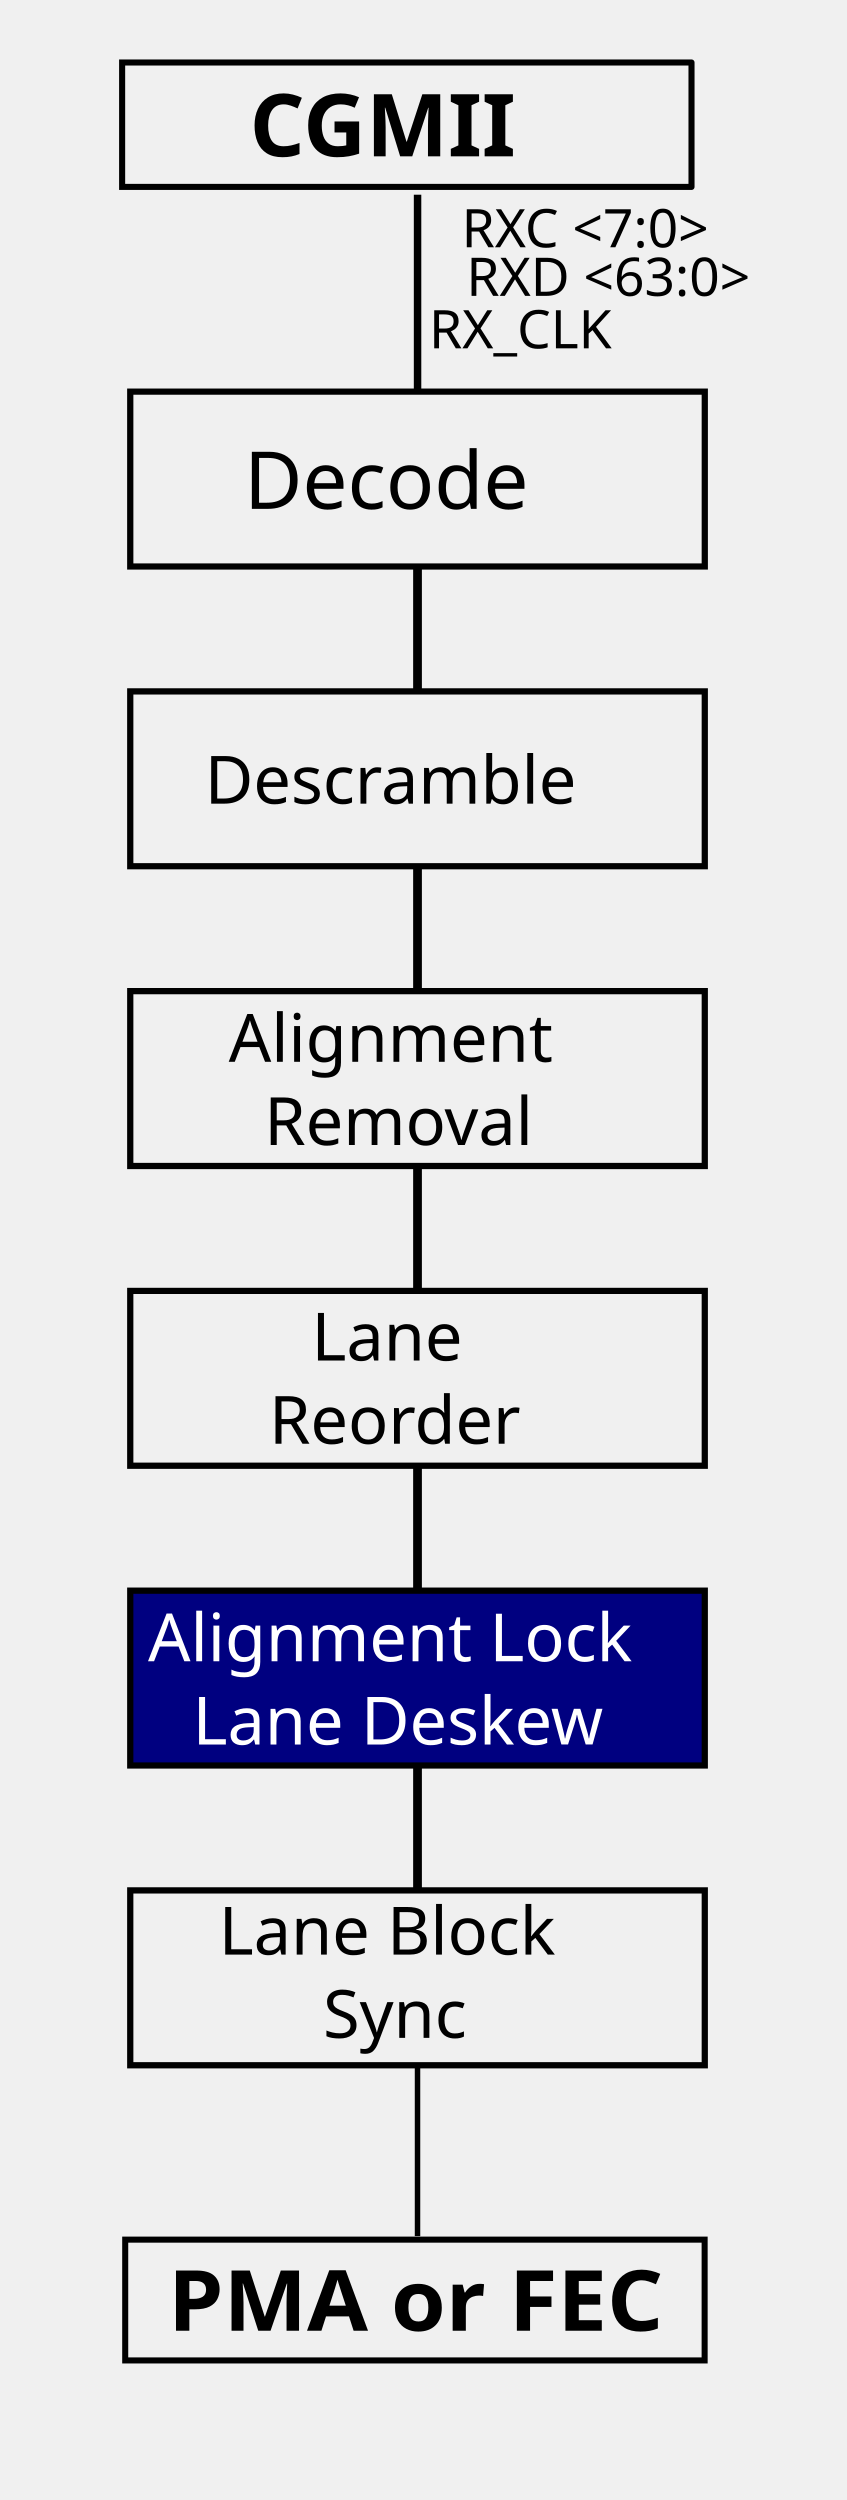
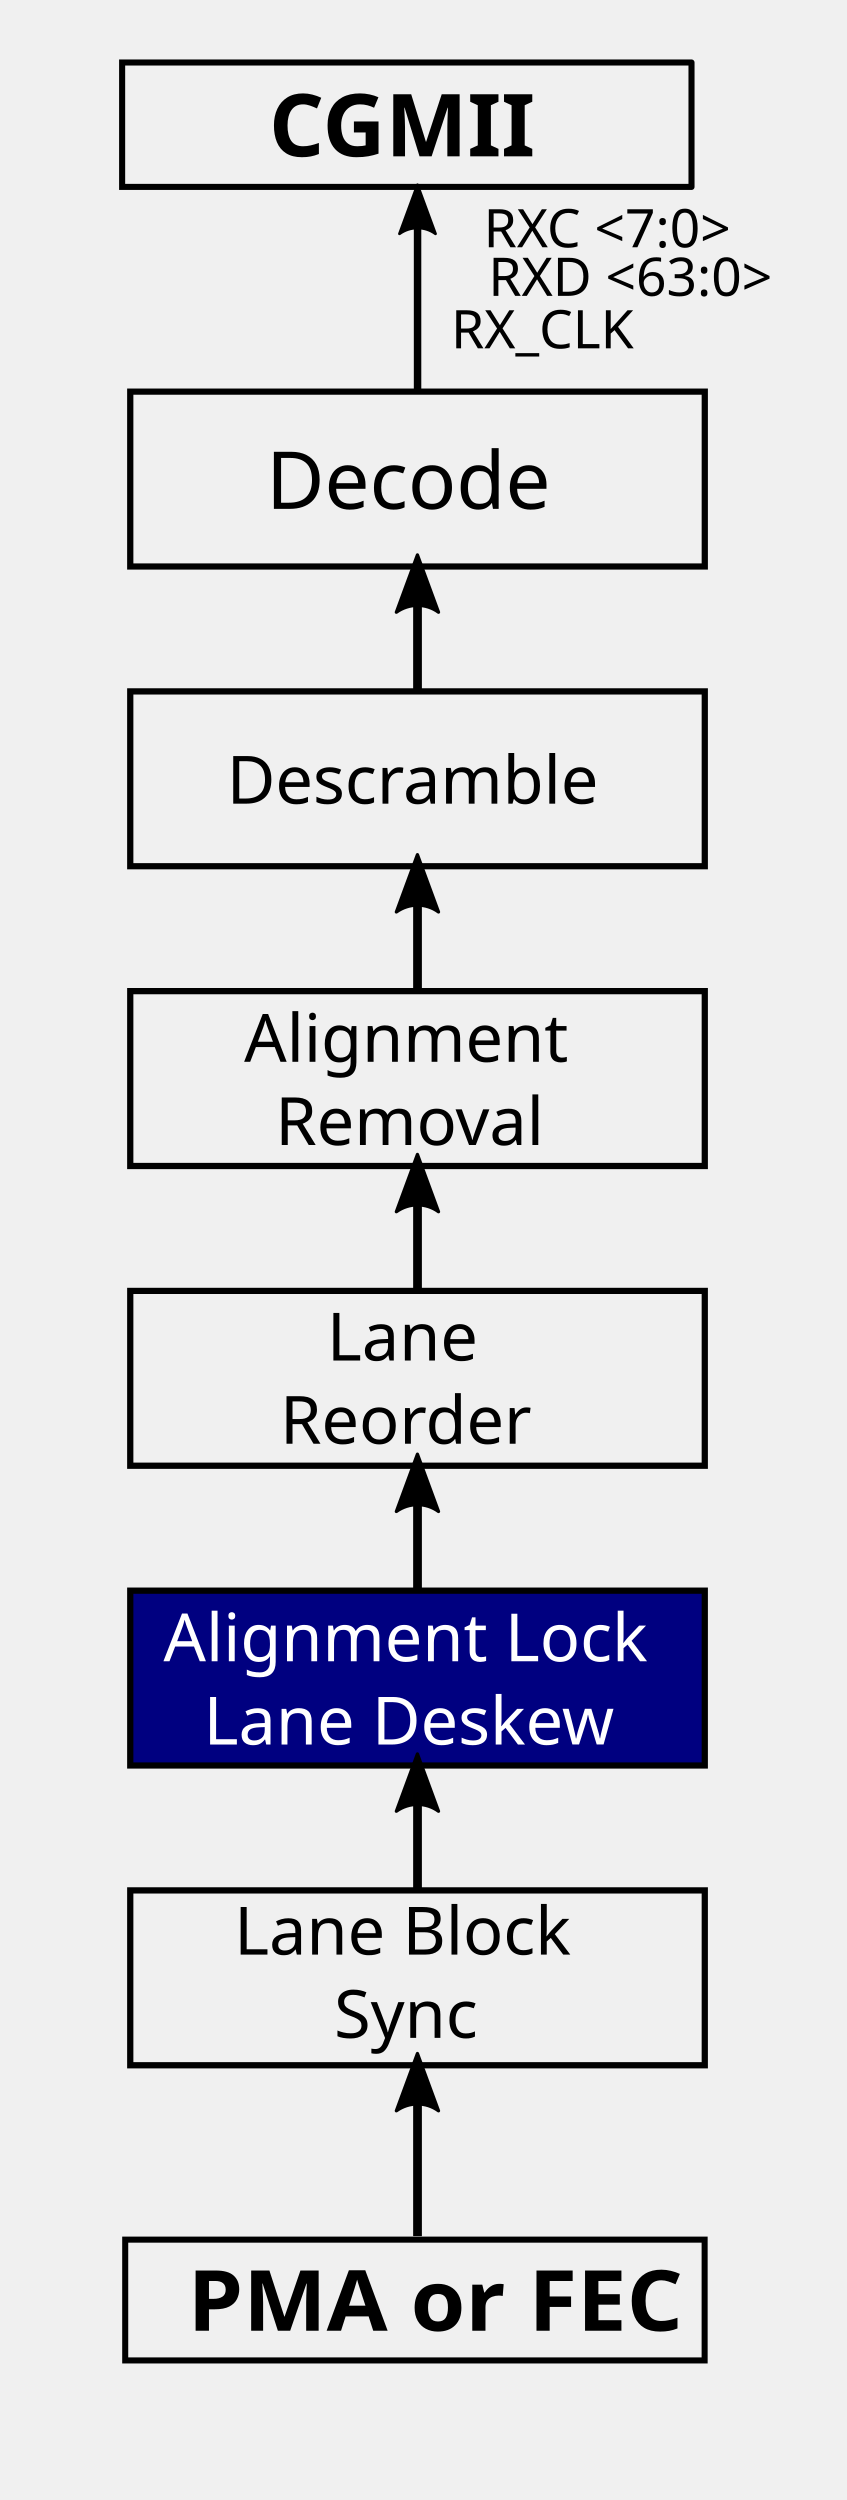
<svg xmlns="http://www.w3.org/2000/svg" width="220mm" height="650mm" viewBox="0 0 779.528 2303.15" id="svg4793" version="1.1">
  <defs id="defs4795">
+     <marker style="overflow:visible" id="marker1350" refX="0" refY="0" orient="auto">
+       <path transform="scale(-0.6,-0.6)" d="M 8.719,4.034 -2.207,0.016 8.719,-4.002 c -1.745,2.372 -1.735,5.617 -6e-7,8.035 z" style="fill:#000000;fill-opacity:1;fill-rule:evenodd;stroke:#000000;stroke-width:0.625;stroke-linejoin:round;stroke-opacity:1" id="path1348" />
+     </marker>
+     <marker style="overflow:visible" id="marker1256" refX="0" refY="0" orient="auto">
+       <path transform="scale(-0.6,-0.6)" d="M 8.719,4.034 -2.207,0.016 8.719,-4.002 c -1.745,2.372 -1.735,5.617 -6e-7,8.035 z" style="fill:#000000;fill-opacity:1;fill-rule:evenodd;stroke:#000000;stroke-width:0.625;stroke-linejoin:round;stroke-opacity:1" id="path1254" />
+     </marker>
+     <marker style="overflow:visible" id="marker1168" refX="0" refY="0" orient="auto">
+       <path transform="scale(-0.6,-0.6)" d="M 8.719,4.034 -2.207,0.016 8.719,-4.002 c -1.745,2.372 -1.735,5.617 -6e-7,8.035 z" style="fill:#000000;fill-opacity:1;fill-rule:evenodd;stroke:#000000;stroke-width:0.625;stroke-linejoin:round;stroke-opacity:1" id="path1166" />
+     </marker>
+     <marker style="overflow:visible" id="marker1086" refX="0" refY="0" orient="auto">
+       <path transform="scale(-0.6,-0.6)" d="M 8.719,4.034 -2.207,0.016 8.719,-4.002 c -1.745,2.372 -1.735,5.617 -6e-7,8.035 z" style="fill:#000000;fill-opacity:1;fill-rule:evenodd;stroke:#000000;stroke-width:0.625;stroke-linejoin:round;stroke-opacity:1" id="path1084" />
+     </marker>
+     <marker style="overflow:visible" id="marker1010" refX="0" refY="0" orient="auto">
+       <path transform="scale(-0.6,-0.6)" d="M 8.719,4.034 -2.207,0.016 8.719,-4.002 c -1.745,2.372 -1.735,5.617 -6e-7,8.035 z" style="fill:#000000;fill-opacity:1;fill-rule:evenodd;stroke:#000000;stroke-width:0.625;stroke-linejoin:round;stroke-opacity:1" id="path1008" />
+     </marker>
+     <marker style="overflow:visible" id="marker940" refX="0" refY="0" orient="auto">
+       <path transform="scale(-0.6,-0.6)" d="M 8.719,4.034 -2.207,0.016 8.719,-4.002 c -1.745,2.372 -1.735,5.617 -6e-7,8.035 z" style="fill:#000000;fill-opacity:1;fill-rule:evenodd;stroke:#000000;stroke-width:0.625;stroke-linejoin:round;stroke-opacity:1" id="path938" />
+     </marker>
    <marker orient="auto" refY="0" refX="0" id="Arrow2Mend-4-5" style="overflow:visible">
      <path id="path1507-7-4" style="fill:#000000;fill-opacity:1;fill-rule:evenodd;stroke:#000000;stroke-width:0.625;stroke-linejoin:round;stroke-opacity:1" d="M 8.719,4.034 -2.207,0.016 8.719,-4.002 c -1.745,2.372 -1.735,5.617 -6e-7,8.035 z" transform="scale(-0.6,-0.6)" />
    </marker>
    <marker orient="auto" refY="0" refX="0" id="marker1994-4-4-4-2" style="overflow:visible">
      <path id="path1992-5-7-4-0" style="fill:#000000;fill-opacity:1;fill-rule:evenodd;stroke:#000000;stroke-width:0.625;stroke-linejoin:round;stroke-opacity:1" d="M 8.719,4.034 -2.207,0.016 8.719,-4.002 c -1.745,2.372 -1.735,5.617 -6e-7,8.035 z" transform="scale(-0.6,-0.6)" />
    </marker>
    <marker orient="auto" refY="0" refX="0" id="Arrow2Mstart-6" style="overflow:visible">
      <path id="path1504-1" style="fill:#000000;fill-opacity:1;fill-rule:evenodd;stroke:#000000;stroke-width:0.625;stroke-linejoin:round;stroke-opacity:1" d="M 8.719,4.034 -2.207,0.016 8.719,-4.002 c -1.745,2.372 -1.735,5.617 -6e-7,8.035 z" transform="scale(0.6,0.6)" />
    </marker>
    <marker orient="auto" refY="0" refX="0" id="marker1994-4-6-5" style="overflow:visible">
      <path id="path1992-5-9-5" style="fill:#000000;fill-opacity:1;fill-rule:evenodd;stroke:#000000;stroke-width:0.625;stroke-linejoin:round;stroke-opacity:1" d="M 8.719,4.034 -2.207,0.016 8.719,-4.002 c -1.745,2.372 -1.735,5.617 -6e-7,8.035 z" transform="scale(-0.6,-0.6)" />
    </marker>
    <marker orient="auto" refY="0" refX="0" id="marker1994-4-4-47" style="overflow:visible">
      <path id="path1992-5-7-6" style="fill:#000000;fill-opacity:1;fill-rule:evenodd;stroke:#000000;stroke-width:0.625;stroke-linejoin:round;stroke-opacity:1" d="M 8.719,4.034 -2.207,0.016 8.719,-4.002 c -1.745,2.372 -1.735,5.617 -6e-7,8.035 z" transform="scale(-0.6,-0.6)" />
    </marker>
    <marker orient="auto" refY="0" refX="0" id="marker1994-4-1-5" style="overflow:visible">
      <path id="path1992-5-5-6" style="fill:#000000;fill-opacity:1;fill-rule:evenodd;stroke:#000000;stroke-width:0.625;stroke-linejoin:round;stroke-opacity:1" d="M 8.719,4.034 -2.207,0.016 8.719,-4.002 c -1.745,2.372 -1.735,5.617 -6e-7,8.035 z" transform="scale(-0.6,-0.6)" />
    </marker>
    <marker orient="auto" refY="0" refX="0" id="marker1994-4-2-9" style="overflow:visible">
      <path id="path1992-5-0-3" style="fill:#000000;fill-opacity:1;fill-rule:evenodd;stroke:#000000;stroke-width:0.625;stroke-linejoin:round;stroke-opacity:1" d="M 8.719,4.034 -2.207,0.016 8.719,-4.002 c -1.745,2.372 -1.735,5.617 -6e-7,8.035 z" transform="scale(-0.6,-0.6)" />
    </marker>
    <marker orient="auto" refY="0" refX="0" id="marker1994-4-0-7" style="overflow:visible">
      <path id="path1992-5-6-4" style="fill:#000000;fill-opacity:1;fill-rule:evenodd;stroke:#000000;stroke-width:0.625;stroke-linejoin:round;stroke-opacity:1" d="M 8.719,4.034 -2.207,0.016 8.719,-4.002 c -1.745,2.372 -1.735,5.617 -6e-7,8.035 z" transform="scale(-0.6,-0.6)" />
    </marker>
    <marker orient="auto" refY="0" refX="0" id="marker1994-4-5" style="overflow:visible">
      <path id="path1992-5-2" style="fill:#000000;fill-opacity:1;fill-rule:evenodd;stroke:#000000;stroke-width:0.625;stroke-linejoin:round;stroke-opacity:1" d="M 8.719,4.034 -2.207,0.016 8.719,-4.002 c -1.745,2.372 -1.735,5.617 -6e-7,8.035 z" transform="scale(-0.6,-0.6)" />
    </marker>
  </defs>
  <g id="layer1" transform="translate(0,1250.787)">
    <rect style="fill:none;fill-opacity:1;stroke:#000000;stroke-width:5.753;stroke-linecap:round;stroke-miterlimit:4;stroke-dasharray:none;stroke-dashoffset:0;stroke-opacity:1" id="rect1190-5-4" width="529.29" height="161.088" x="119.997" y="-889.993" />
    <rect style="fill:none;fill-opacity:1;stroke:#000000;stroke-width:5.753;stroke-linecap:round;stroke-miterlimit:4;stroke-dasharray:none;stroke-dashoffset:0;stroke-opacity:1" id="rect1190-35-3" width="529.29" height="161.088" x="119.997" y="-613.841" />
    <rect style="fill:none;fill-opacity:1;stroke:#000000;stroke-width:5.753;stroke-linecap:round;stroke-miterlimit:4;stroke-dasharray:none;stroke-dashoffset:0;stroke-opacity:1" id="rect1190-62-0" width="529.29" height="161.088" x="119.997" y="-337.69" />
    <rect style="fill:none;fill-opacity:1;stroke:#000000;stroke-width:5.753;stroke-linecap:round;stroke-miterlimit:4;stroke-dasharray:none;stroke-dashoffset:0;stroke-opacity:1" id="rect1190-9-7" width="529.29" height="161.088" x="119.997" y="-61.538" />
    <rect style="fill:#000080;fill-opacity:1;stroke:#000000;stroke-width:5.753;stroke-linecap:round;stroke-miterlimit:4;stroke-dasharray:none;stroke-dashoffset:0;stroke-opacity:1" id="rect1190-1-8" width="529.29" height="161.088" x="119.997" y="214.613" />
    <rect style="fill:none;fill-opacity:1;stroke:#000000;stroke-width:5.753;stroke-linecap:round;stroke-miterlimit:4;stroke-dasharray:none;stroke-dashoffset:0;stroke-opacity:1" id="rect1190-2-6" width="529.29" height="161.088" x="119.997" y="490.765" />
-     <text xml:space="preserve" style="font-style:normal;font-variant:normal;font-weight:bold;font-stretch:normal;font-size:27.615px;line-height:1.25;font-family:sans-serif;-inkscape-font-specification:'sans-serif, Bold';text-align:end;letter-spacing:0px;word-spacing:0px;writing-mode:lr-tb;text-anchor:end;fill:#000000;fill-opacity:1;stroke:none;stroke-width:0.265" x="522.79" y="-781.995" id="text1263-92-8">
-       <tspan id="tspan1261-0-4" x="522.79" y="-781.995" style="font-style:normal;font-variant:normal;font-weight:normal;font-stretch:normal;font-size:73.64px;font-family:sans-serif;-inkscape-font-specification:sans-serif;stroke-width:0.265">Decode</tspan>
+     <text xml:space="preserve" style="font-style:normal;font-variant:normal;font-weight:bold;font-stretch:normal;line-height:0%;font-family:sans-serif;-inkscape-font-specification:'sans-serif, Bold';text-align:end;letter-spacing:0px;word-spacing:0px;writing-mode:lr-tb;text-anchor:end;fill:#000000;fill-opacity:1;stroke:none;stroke-width:0.265" x="522.79" y="-781.995" id="text1263-92-8">
+       <tspan id="tspan1261-0-4" x="522.79" y="-781.995" style="font-style:normal;font-variant:normal;font-weight:normal;font-stretch:normal;font-size:73.64px;line-height:1.25;font-family:sans-serif;-inkscape-font-specification:sans-serif;stroke-width:0.265">Decode</tspan>
    </text>
-     <text xml:space="preserve" style="font-style:normal;font-variant:normal;font-weight:bold;font-stretch:normal;font-size:27.615px;line-height:1.25;font-family:sans-serif;-inkscape-font-specification:'sans-serif, Bold';text-align:end;letter-spacing:0px;word-spacing:0px;writing-mode:lr-tb;text-anchor:end;fill:#000000;fill-opacity:1;stroke:none;stroke-width:0.265" x="566.885" y="-510.419" id="text1263-2-3">
-       <tspan id="tspan1261-37-1" x="566.885" y="-510.419" style="font-style:normal;font-variant:normal;font-weight:normal;font-stretch:normal;font-size:61.367px;font-family:sans-serif;-inkscape-font-specification:sans-serif;stroke-width:0.265">Descramble</tspan>
+     <text xml:space="preserve" style="font-style:normal;font-variant:normal;font-weight:bold;font-stretch:normal;line-height:0%;font-family:sans-serif;-inkscape-font-specification:'sans-serif, Bold';text-align:end;letter-spacing:0px;word-spacing:0px;writing-mode:lr-tb;text-anchor:end;fill:#000000;fill-opacity:1;stroke:none;stroke-width:0.265" x="566.885" y="-510.419" id="text1263-2-3">
+       <tspan id="tspan1261-37-1" x="566.885" y="-510.419" style="font-style:normal;font-variant:normal;font-weight:normal;font-stretch:normal;font-size:61.367px;line-height:1.25;font-family:sans-serif;-inkscape-font-specification:sans-serif;stroke-width:0.265">Descramble</tspan>
    </text>
-     <text xml:space="preserve" style="font-style:normal;font-variant:normal;font-weight:bold;font-stretch:normal;font-size:27.615px;line-height:1.25;font-family:sans-serif;-inkscape-font-specification:'sans-serif, Bold';text-align:center;letter-spacing:0px;word-spacing:0px;writing-mode:lr-tb;text-anchor:middle;fill:#000000;fill-opacity:1;stroke:none;stroke-width:0.265" x="385.152" y="-272.622" id="text1263-9-6-1-5-4">
-       <tspan id="tspan1261-3-0-8-9-9" x="385.152" y="-272.622" style="font-style:normal;font-variant:normal;font-weight:normal;font-stretch:normal;font-size:61.367px;font-family:sans-serif;-inkscape-font-specification:sans-serif;text-align:center;text-anchor:middle;stroke-width:0.265">Alignment</tspan>
-       <tspan x="385.152" y="-195.914" style="font-style:normal;font-variant:normal;font-weight:normal;font-stretch:normal;font-size:61.367px;font-family:sans-serif;-inkscape-font-specification:sans-serif;text-align:center;text-anchor:middle;stroke-width:0.265" id="tspan1301-7-2-2">Removal</tspan>
+     <text xml:space="preserve" style="font-style:normal;font-variant:normal;font-weight:bold;font-stretch:normal;line-height:0%;font-family:sans-serif;-inkscape-font-specification:'sans-serif, Bold';text-align:center;letter-spacing:0px;word-spacing:0px;writing-mode:lr-tb;text-anchor:middle;fill:#000000;fill-opacity:1;stroke:none;stroke-width:0.265" x="385.152" y="-272.622" id="text1263-9-6-1-5-4">
+       <tspan id="tspan1261-3-0-8-9-9" x="385.152" y="-272.622" style="font-style:normal;font-variant:normal;font-weight:normal;font-stretch:normal;font-size:61.367px;line-height:1.25;font-family:sans-serif;-inkscape-font-specification:sans-serif;text-align:center;text-anchor:middle;stroke-width:0.265">Alignment</tspan>
+       <tspan x="385.152" y="-195.914" style="font-style:normal;font-variant:normal;font-weight:normal;font-stretch:normal;font-size:61.367px;line-height:1.25;font-family:sans-serif;-inkscape-font-specification:sans-serif;text-align:center;text-anchor:middle;stroke-width:0.265" id="tspan1301-7-2-2">Removal</tspan>
    </text>
-     <text xml:space="preserve" style="font-style:normal;font-variant:normal;font-weight:bold;font-stretch:normal;font-size:27.615px;line-height:1.25;font-family:sans-serif;-inkscape-font-specification:'sans-serif, Bold';text-align:center;letter-spacing:0px;word-spacing:0px;writing-mode:lr-tb;text-anchor:middle;fill:#000000;fill-opacity:1;stroke:none;stroke-width:0.265" x="381.661" y="2.585" id="text1263-9-6-1-2-0">
-       <tspan id="tspan1261-3-0-8-8-6" x="381.661" y="2.585" style="font-style:normal;font-variant:normal;font-weight:normal;font-stretch:normal;font-size:61.367px;font-family:sans-serif;-inkscape-font-specification:sans-serif;text-align:center;text-anchor:middle;stroke-width:0.265">Lane</tspan>
-       <tspan x="381.661" y="79.294" style="font-style:normal;font-variant:normal;font-weight:normal;font-stretch:normal;font-size:61.367px;font-family:sans-serif;-inkscape-font-specification:sans-serif;text-align:center;text-anchor:middle;stroke-width:0.265" id="tspan1301-7-9-8">Reorder</tspan>
+     <text xml:space="preserve" style="font-style:normal;font-variant:normal;font-weight:bold;font-stretch:normal;line-height:0%;font-family:sans-serif;-inkscape-font-specification:'sans-serif, Bold';text-align:center;letter-spacing:0px;word-spacing:0px;writing-mode:lr-tb;text-anchor:middle;fill:#000000;fill-opacity:1;stroke:none;stroke-width:0.265" x="381.661" y="2.585" id="text1263-9-6-1-2-0">
+       <tspan id="tspan1261-3-0-8-8-6" x="381.661" y="2.585" style="font-style:normal;font-variant:normal;font-weight:normal;font-stretch:normal;font-size:61.367px;line-height:1.25;font-family:sans-serif;-inkscape-font-specification:sans-serif;text-align:center;text-anchor:middle;stroke-width:0.265">Lane</tspan>
+       <tspan x="381.661" y="79.294" style="font-style:normal;font-variant:normal;font-weight:normal;font-stretch:normal;font-size:61.367px;line-height:1.25;font-family:sans-serif;-inkscape-font-specification:sans-serif;text-align:center;text-anchor:middle;stroke-width:0.265" id="tspan1301-7-9-8">Reorder</tspan>
    </text>
-     <text xml:space="preserve" style="font-style:normal;font-variant:normal;font-weight:bold;font-stretch:normal;font-size:27.615px;line-height:1.25;font-family:sans-serif;-inkscape-font-specification:'sans-serif, Bold';text-align:center;letter-spacing:0px;word-spacing:0px;writing-mode:lr-tb;text-anchor:middle;fill:#ffffff;fill-opacity:1;stroke:none;stroke-width:0.265;" x="384.522" y="279.681" id="text1263-9-6-1-7-9">
-       <tspan id="tspan1261-3-0-8-3-2" x="384.522" y="279.681" style="font-style:normal;font-variant:normal;font-weight:normal;font-stretch:normal;font-size:61.367px;font-family:sans-serif;-inkscape-font-specification:sans-serif;text-align:center;text-anchor:middle;stroke-width:0.265;fill:#ffffff;">Alignment Lock</tspan>
-       <tspan x="384.522" y="356.389" style="font-style:normal;font-variant:normal;font-weight:normal;font-stretch:normal;font-size:61.367px;font-family:sans-serif;-inkscape-font-specification:sans-serif;text-align:center;text-anchor:middle;stroke-width:0.265;fill:#ffffff;" id="tspan1301-7-6-6">Lane Deskew</tspan>
+     <text xml:space="preserve" style="font-style:normal;font-variant:normal;font-weight:bold;font-stretch:normal;line-height:0%;font-family:sans-serif;-inkscape-font-specification:'sans-serif, Bold';text-align:center;letter-spacing:0px;word-spacing:0px;writing-mode:lr-tb;text-anchor:middle;fill:#ffffff;fill-opacity:1;stroke:none;stroke-width:0.265" x="384.522" y="279.681" id="text1263-9-6-1-7-9">
+       <tspan id="tspan1261-3-0-8-3-2" x="384.522" y="279.681" style="font-style:normal;font-variant:normal;font-weight:normal;font-stretch:normal;font-size:61.367px;line-height:1.25;font-family:sans-serif;-inkscape-font-specification:sans-serif;text-align:center;text-anchor:middle;fill:#ffffff;stroke-width:0.265">Alignment Lock</tspan>
+       <tspan x="384.522" y="356.389" style="font-style:normal;font-variant:normal;font-weight:normal;font-stretch:normal;font-size:61.367px;line-height:1.25;font-family:sans-serif;-inkscape-font-specification:sans-serif;text-align:center;text-anchor:middle;fill:#ffffff;stroke-width:0.265" id="tspan1301-7-6-6">Lane Deskew</tspan>
    </text>
-     <text xml:space="preserve" style="font-style:normal;font-variant:normal;font-weight:bold;font-stretch:normal;font-size:27.615px;line-height:1.25;font-family:sans-serif;-inkscape-font-specification:'sans-serif, Bold';text-align:center;letter-spacing:0px;word-spacing:0px;writing-mode:lr-tb;text-anchor:middle;fill:#000000;fill-opacity:1;stroke:none;stroke-width:0.265" x="381.751" y="549.884" id="text1263-9-6-1-1-6">
-       <tspan x="381.751" y="549.884" style="font-style:normal;font-variant:normal;font-weight:normal;font-stretch:normal;font-size:61.367px;font-family:sans-serif;-inkscape-font-specification:sans-serif;text-align:center;text-anchor:middle;stroke-width:0.265" id="tspan1423-4">Lane Block</tspan>
-       <tspan x="381.751" y="626.593" style="font-style:normal;font-variant:normal;font-weight:normal;font-stretch:normal;font-size:61.367px;font-family:sans-serif;-inkscape-font-specification:sans-serif;text-align:center;text-anchor:middle;stroke-width:0.265" id="tspan1301-7-93-9">Sync</tspan>
+     <text xml:space="preserve" style="font-style:normal;font-variant:normal;font-weight:bold;font-stretch:normal;line-height:0%;font-family:sans-serif;-inkscape-font-specification:'sans-serif, Bold';text-align:center;letter-spacing:0px;word-spacing:0px;writing-mode:lr-tb;text-anchor:middle;fill:#000000;fill-opacity:1;stroke:none;stroke-width:0.265" x="381.751" y="549.884" id="text1263-9-6-1-1-6">
+       <tspan x="381.751" y="549.884" style="font-style:normal;font-variant:normal;font-weight:normal;font-stretch:normal;font-size:61.367px;line-height:1.25;font-family:sans-serif;-inkscape-font-specification:sans-serif;text-align:center;text-anchor:middle;stroke-width:0.265" id="tspan1423-4">Lane Block</tspan>
+       <tspan x="381.751" y="626.593" style="font-style:normal;font-variant:normal;font-weight:normal;font-stretch:normal;font-size:61.367px;line-height:1.25;font-family:sans-serif;-inkscape-font-specification:sans-serif;text-align:center;text-anchor:middle;stroke-width:0.265" id="tspan1301-7-93-9">Sync</tspan>
    </text>
-     <path style="fill:none;stroke:#000000;stroke-width:6.881;stroke-linecap:butt;stroke-linejoin:miter;stroke-miterlimit:4;stroke-dasharray:none;stroke-opacity:1" d="m 384.675,-889.993 0,-181.416" id="path1472-8-4" />
-     <path style="fill:none;stroke:#000000;stroke-width:8.054;stroke-linecap:butt;stroke-linejoin:miter;stroke-miterlimit:4;stroke-dasharray:none;stroke-opacity:1" d="m 384.642,-613.841 0,-115.063" id="path1474-0-8" />
-     <path style="fill:none;stroke:#000000;stroke-width:8.054;stroke-linecap:butt;stroke-linejoin:miter;stroke-miterlimit:4;stroke-dasharray:none;stroke-opacity:1" d="m 384.642,-337.69 0,-115.063" id="path1474-0-3-7" />
-     <path style="fill:none;stroke:#000000;stroke-width:8.054;stroke-linecap:butt;stroke-linejoin:miter;stroke-miterlimit:4;stroke-dasharray:none;stroke-opacity:1" d="m 384.642,-61.538 0,-115.063" id="path1474-0-6-1" />
-     <path style="fill:none;stroke:#000000;stroke-width:8.054;stroke-linecap:butt;stroke-linejoin:miter;stroke-miterlimit:4;stroke-dasharray:none;stroke-opacity:1" d="m 384.642,214.613 0,-115.063" id="path1474-0-5-7" />
-     <path style="fill:none;stroke:#000000;stroke-width:8.054;stroke-linecap:butt;stroke-linejoin:miter;stroke-miterlimit:4;stroke-dasharray:none;stroke-opacity:1" d="m 384.642,490.765 0,-115.063" id="path1474-0-65-2" />
-     <path style="fill:none;stroke:#000000;stroke-width:5.038;stroke-linecap:butt;stroke-linejoin:miter;stroke-miterlimit:4;stroke-dasharray:none;stroke-opacity:1" d="m 384.642,809.273 0,-157.587" id="path1474-0-65-3-2" />
-     <text xml:space="preserve" style="font-style:normal;font-variant:normal;font-weight:bold;font-stretch:normal;font-size:27.615px;line-height:1.25;font-family:sans-serif;-inkscape-font-specification:'sans-serif, Bold';text-align:end;letter-spacing:0px;word-spacing:0px;writing-mode:lr-tb;text-anchor:end;fill:#000000;fill-opacity:1;stroke:none;stroke-width:0.265" x="688.773" y="-1022.967" id="text8091-9-2">
-       <tspan id="tspan8089-2-6" x="688.773" y="-1022.967" style="font-style:normal;font-variant:normal;font-weight:normal;font-stretch:normal;font-size:49.094px;font-family:sans-serif;-inkscape-font-specification:sans-serif;stroke-width:0.265">RXC &lt;7:0&gt;</tspan>
+     <path style="fill:none;stroke:#000000;stroke-width:6.881;stroke-linecap:butt;stroke-linejoin:miter;stroke-miterlimit:4;stroke-dasharray:none;stroke-opacity:1;marker-end:url(#marker1350)" d="m 384.675,-889.993 0,-181.416" id="path1472-8-4" />
+     <path style="fill:none;stroke:#000000;stroke-width:8.054;stroke-linecap:butt;stroke-linejoin:miter;stroke-miterlimit:4;stroke-dasharray:none;stroke-opacity:1;marker-end:url(#Arrow2Mend-4-5)" d="m 384.642,-613.841 0,-115.063" id="path1474-0-8" />
+     <path style="fill:none;stroke:#000000;stroke-width:8.054;stroke-linecap:butt;stroke-linejoin:miter;stroke-miterlimit:4;stroke-dasharray:none;stroke-opacity:1;marker-end:url(#marker940)" d="m 384.642,-337.69 0,-115.063" id="path1474-0-3-7" />
+     <path style="fill:none;stroke:#000000;stroke-width:8.054;stroke-linecap:butt;stroke-linejoin:miter;stroke-miterlimit:4;stroke-dasharray:none;stroke-opacity:1;marker-end:url(#marker1010)" d="m 384.642,-61.538 0,-115.063" id="path1474-0-6-1" />
+     <path style="fill:none;stroke:#000000;stroke-width:8.054;stroke-linecap:butt;stroke-linejoin:miter;stroke-miterlimit:4;stroke-dasharray:none;stroke-opacity:1;marker-end:url(#marker1086)" d="m 384.642,214.613 0,-115.063" id="path1474-0-5-7" />
+     <path style="fill:none;stroke:#000000;stroke-width:8.054;stroke-linecap:butt;stroke-linejoin:miter;stroke-miterlimit:4;stroke-dasharray:none;stroke-opacity:1;marker-end:url(#marker1168)" d="m 384.642,490.765 0,-115.063" id="path1474-0-65-2" />
+     <path style="fill:none;stroke:#000000;stroke-width:8.054;stroke-linecap:butt;stroke-linejoin:miter;stroke-miterlimit:4;stroke-dasharray:none;stroke-opacity:1;marker-end:url(#marker1256)" d="m 384.642,809.273 0,-157.587" id="path1474-0-65-3-2" />
+     <text xml:space="preserve" style="font-style:normal;font-variant:normal;font-weight:bold;font-stretch:normal;line-height:0%;font-family:sans-serif;-inkscape-font-specification:'sans-serif, Bold';text-align:end;letter-spacing:0px;word-spacing:0px;writing-mode:lr-tb;text-anchor:end;fill:#000000;fill-opacity:1;stroke:none;stroke-width:0.265" x="688.773" y="-1022.967" id="text8091-9-2">
+       <tspan id="tspan8089-2-6" x="688.773" y="-1022.967" style="font-style:normal;font-variant:normal;font-weight:normal;font-stretch:normal;font-size:49.094px;line-height:1.25;font-family:sans-serif;-inkscape-font-specification:sans-serif;stroke-width:0.265">RXC &lt;7:0&gt;</tspan>
    </text>
-     <text xml:space="preserve" style="font-style:normal;font-variant:normal;font-weight:bold;font-stretch:normal;font-size:27.615px;line-height:1.25;font-family:sans-serif;-inkscape-font-specification:'sans-serif, Bold';text-align:end;letter-spacing:0px;word-spacing:0px;writing-mode:lr-tb;text-anchor:end;fill:#000000;fill-opacity:1;stroke:none;stroke-width:0.265" x="727.031" y="-978.222" id="text8091-8-0-1">
-       <tspan id="tspan8089-6-6-0" x="727.031" y="-978.222" style="font-style:normal;font-variant:normal;font-weight:normal;font-stretch:normal;font-size:49.094px;font-family:sans-serif;-inkscape-font-specification:sans-serif;stroke-width:0.265">RXD &lt;63:0&gt;</tspan>
+     <text xml:space="preserve" style="font-style:normal;font-variant:normal;font-weight:bold;font-stretch:normal;line-height:0%;font-family:sans-serif;-inkscape-font-specification:'sans-serif, Bold';text-align:end;letter-spacing:0px;word-spacing:0px;writing-mode:lr-tb;text-anchor:end;fill:#000000;fill-opacity:1;stroke:none;stroke-width:0.265" x="727.031" y="-978.222" id="text8091-8-0-1">
+       <tspan id="tspan8089-6-6-0" x="727.031" y="-978.222" style="font-style:normal;font-variant:normal;font-weight:normal;font-stretch:normal;font-size:49.094px;line-height:1.25;font-family:sans-serif;-inkscape-font-specification:sans-serif;stroke-width:0.265">RXD &lt;63:0&gt;</tspan>
    </text>
-     <text xml:space="preserve" style="font-style:normal;font-variant:normal;font-weight:bold;font-stretch:normal;font-size:27.615px;line-height:1.25;font-family:sans-serif;-inkscape-font-specification:'sans-serif, Bold';text-align:end;letter-spacing:0px;word-spacing:0px;writing-mode:lr-tb;text-anchor:end;fill:#000000;fill-opacity:1;stroke:none;stroke-width:0.265" x="599.407" y="-929.896" id="text8091-8-8-8-6">
-       <tspan id="tspan8089-6-8-9-1" x="599.407" y="-929.896" style="font-style:normal;font-variant:normal;font-weight:normal;font-stretch:normal;font-size:49.094px;font-family:sans-serif;-inkscape-font-specification:sans-serif;stroke-width:0.265">RX_CLK</tspan>
+     <text xml:space="preserve" style="font-style:normal;font-variant:normal;font-weight:bold;font-stretch:normal;line-height:0%;font-family:sans-serif;-inkscape-font-specification:'sans-serif, Bold';text-align:end;letter-spacing:0px;word-spacing:0px;writing-mode:lr-tb;text-anchor:end;fill:#000000;fill-opacity:1;stroke:none;stroke-width:0.265" x="599.407" y="-929.896" id="text8091-8-8-8-6">
+       <tspan id="tspan8089-6-8-9-1" x="599.407" y="-929.896" style="font-style:normal;font-variant:normal;font-weight:normal;font-stretch:normal;font-size:49.094px;line-height:1.25;font-family:sans-serif;-inkscape-font-specification:sans-serif;stroke-width:0.265">RX_CLK</tspan>
    </text>
    <rect style="opacity:1;fill:none;fill-opacity:1;stroke:#000000;stroke-width:5.599;stroke-linecap:square;stroke-miterlimit:4;stroke-dasharray:none;stroke-dashoffset:0;stroke-opacity:1" id="rect10525" width="524.545" height="114.625" x="112.512" y="-1193.212" ry="0.003" rx="0.001" />
-     <text xml:space="preserve" style="font-style:normal;font-variant:normal;font-weight:bold;font-stretch:normal;font-size:25.737px;line-height:1.25;font-family:sans-serif;-inkscape-font-specification:'sans-serif, Bold';text-align:end;letter-spacing:0px;word-spacing:0px;writing-mode:lr-tb;text-anchor:end;fill:#000000;fill-opacity:1;stroke:none;stroke-width:0.265" x="508.514" y="-1106.753" id="text381">
-       <tspan id="tspan379" x="508.514" y="-1106.753" style="font-size:80.07px;stroke-width:0.265">CGMII</tspan>
+     <text xml:space="preserve" style="font-style:normal;font-variant:normal;font-weight:bold;font-stretch:normal;line-height:0%;font-family:sans-serif;-inkscape-font-specification:'sans-serif, Bold';text-align:end;letter-spacing:0px;word-spacing:0px;writing-mode:lr-tb;text-anchor:end;fill:#000000;fill-opacity:1;stroke:none;stroke-width:0.265" x="508.514" y="-1106.753" id="text381">
+       <tspan id="tspan379" x="508.514" y="-1106.753" style="font-size:80.07px;line-height:1.25;stroke-width:0.265">CGMII</tspan>
    </text>
    <rect style="opacity:1;fill:none;fill-opacity:1;stroke:#000000;stroke-width:5.565;stroke-linecap:square;stroke-miterlimit:4;stroke-dasharray:none;stroke-dashoffset:0;stroke-opacity:1" id="rect10525-4" width="533.798" height="111.264" x="115.352" y="812.517" ry="0.003" rx="0.001" />
-     <text xml:space="preserve" style="font-style:normal;font-variant:normal;font-weight:bold;font-stretch:normal;font-size:25.579px;line-height:1.25;font-family:sans-serif;-inkscape-font-specification:'sans-serif, Bold';text-align:end;letter-spacing:0px;word-spacing:0px;writing-mode:lr-tb;text-anchor:end;fill:#000000;fill-opacity:1;stroke:none;stroke-width:0.265" x="630.094" y="917.872" id="text381-5" transform="scale(1.023907,0.9766514)">
-       <tspan id="tspan379-2" x="630.094" y="917.872" style="font-size:79.579px;stroke-width:0.265">PMA or FEC</tspan>
+     <text xml:space="preserve" style="font-style:normal;font-variant:normal;font-weight:bold;font-stretch:normal;line-height:0%;font-family:sans-serif;-inkscape-font-specification:'sans-serif, Bold';text-align:end;letter-spacing:0px;word-spacing:0px;writing-mode:lr-tb;text-anchor:end;fill:#000000;fill-opacity:1;stroke:none;stroke-width:0.265" x="630.094" y="917.872" id="text381-5" transform="scale(1.023907,0.9766514)">
+       <tspan id="tspan379-2" x="630.094" y="917.872" style="font-size:79.579px;line-height:1.25;stroke-width:0.265">PMA or FEC</tspan>
    </text>
  </g>
</svg>
